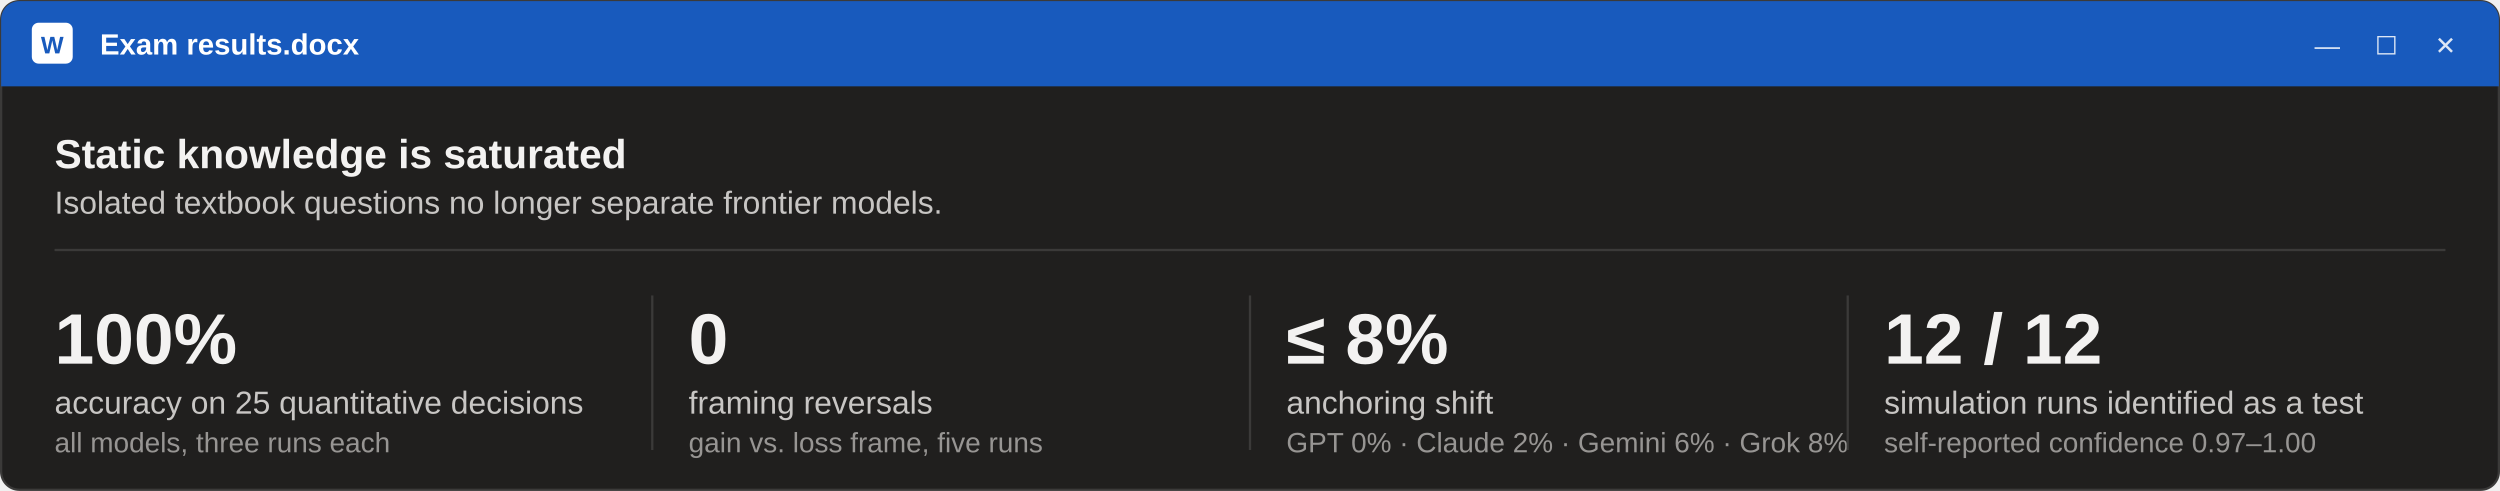
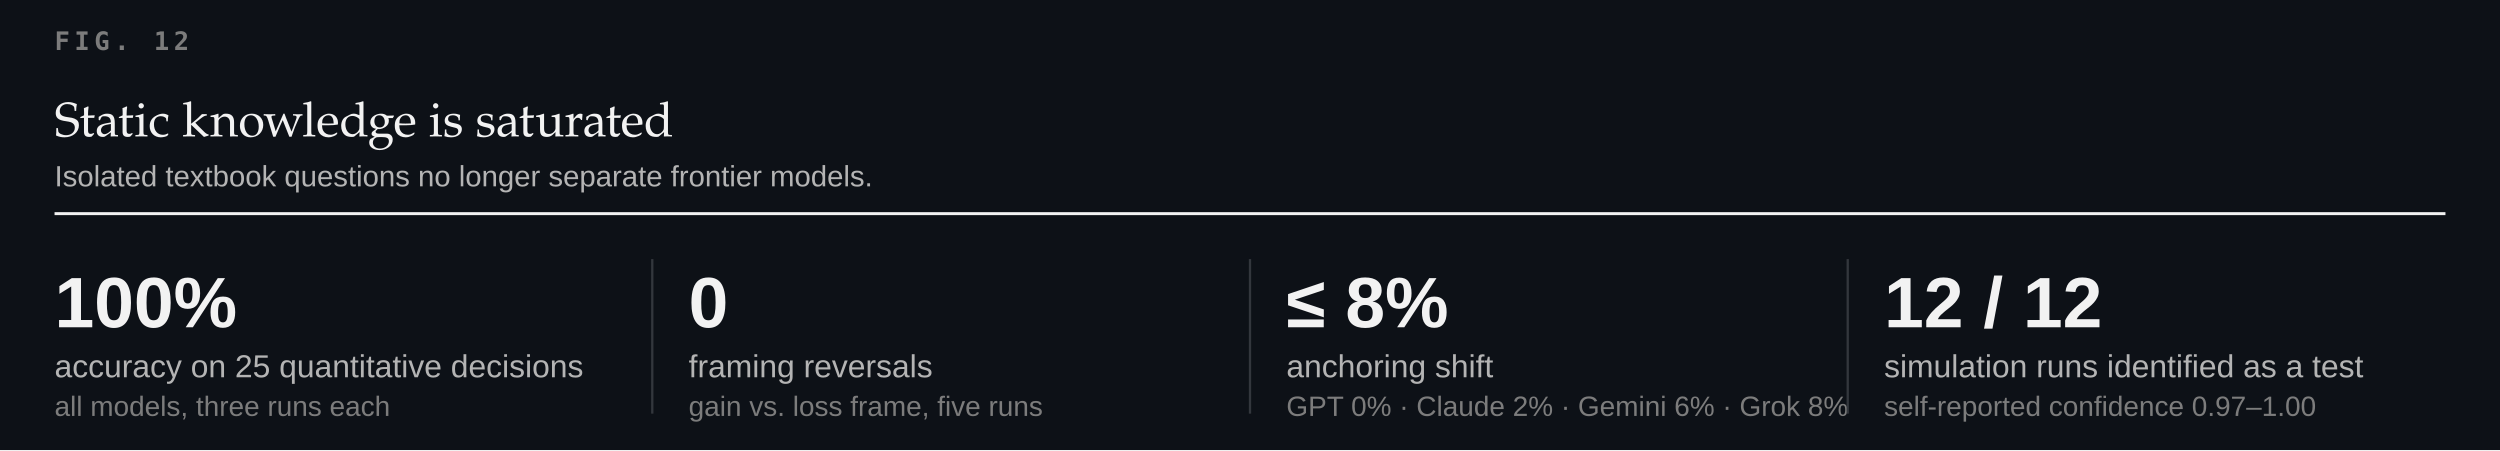
- <svg xmlns="http://www.w3.org/2000/svg" width="1100" height="216" viewBox="0 0 1100 216" role="img" aria-label="Static knowledge is saturated">
+ <svg xmlns="http://www.w3.org/2000/svg" width="1100" height="198" viewBox="0 0 1100 198" role="img" aria-label="Static knowledge is saturated">
  <defs>
    <symbol id="logo-claude" viewBox="0 0 24 24">
-       <path d="M4.709 15.955l4.72-2.647.08-.23-.08-.128H9.2l-.79-.048-2.698-.073-2.339-.097-2.266-.122-.571-.121L0 11.784l.055-.352.48-.321.686.06 1.52.103 2.278.158 1.652.097 2.449.255h.389l.055-.157-.134-.098-.103-.097-2.358-1.596-2.552-1.688-1.336-.972-.724-.491-.364-.462-.158-1.008.656-.722.881.06.225.061.893.686 1.908 1.476 2.491 1.833.365.304.145-.103.019-.073-.164-.274-1.355-2.446-1.446-2.49-.644-1.032-.17-.619a2.97 2.97 0 01-.104-.729L6.283.134 6.696 0l.996.134.42.364.62 1.414 1.002 2.229 1.555 3.03.456.898.243.832.091.255h.158V9.01l.128-1.706.237-2.095.23-2.695.08-.76.376-.91.747-.492.584.28.48.685-.067.444-.286 1.851-.559 2.903-.364 1.942h.212l.243-.242.985-1.306 1.652-2.064.73-.82.85-.904.547-.431h1.033l.76 1.129-.34 1.166-1.064 1.347-.881 1.142-1.264 1.7-.79 1.36.073.11.188-.02 2.856-.606 1.543-.28 1.841-.315.833.388.091.395-.328.807-1.969.486-2.309.462-3.439.813-.042.03.049.061 1.549.146.662.036h1.622l3.02.225.79.522.474.638-.079.485-1.215.62-1.64-.389-3.829-.91-1.312-.329h-.182v.11l1.093 1.068 2.006 1.81 2.509 2.33.127.578-.322.455-.34-.049-2.205-1.657-.851-.747-1.926-1.62h-.128v.17l.444.649 2.345 3.521.122 1.08-.17.353-.608.213-.668-.122-1.374-1.925-1.415-2.167-1.143-1.943-.14.08-.674 7.254-.316.37-.729.28-.607-.461-.322-.747.322-1.476.389-1.924.315-1.53.286-1.9.17-.632-.012-.042-.14.018-1.434 1.967-2.18 2.945-1.726 1.845-.414.164-.717-.37.067-.662.401-.589 2.388-3.036 1.44-1.882.93-1.086-.006-.158h-.055L4.132 18.56l-1.13.146-.487-.456.061-.746.231-.243 1.908-1.312-.006.006z" fill="#D97757" fill-rule="nonzero" />
+       <g fill="#f2f2f2" fill-rule="evenodd">
+         <path d="M4.709 15.955l4.72-2.647.08-.23-.08-.128H9.2l-.79-.048-2.698-.073-2.339-.097-2.266-.122-.571-.121L0 11.784l.055-.352.48-.321.686.06 1.52.103 2.278.158 1.652.097 2.449.255h.389l.055-.157-.134-.098-.103-.097-2.358-1.596-2.552-1.688-1.336-.972-.724-.491-.364-.462-.158-1.008.656-.722.881.06.225.061.893.686 1.908 1.476 2.491 1.833.365.304.145-.103.019-.073-.164-.274-1.355-2.446-1.446-2.49-.644-1.032-.17-.619a2.97 2.97 0 01-.104-.729L6.283.134 6.696 0l.996.134.42.364.62 1.414 1.002 2.229 1.555 3.03.456.898.243.832.091.255h.158V9.01l.128-1.706.237-2.095.23-2.695.08-.76.376-.91.747-.492.584.28.48.685-.067.444-.286 1.851-.559 2.903-.364 1.942h.212l.243-.242.985-1.306 1.652-2.064.73-.82.85-.904.547-.431h1.033l.76 1.129-.34 1.166-1.064 1.347-.881 1.142-1.264 1.7-.79 1.36.073.11.188-.02 2.856-.606 1.543-.28 1.841-.315.833.388.091.395-.328.807-1.969.486-2.309.462-3.439.813-.042.03.049.061 1.549.146.662.036h1.622l3.02.225.79.522.474.638-.079.485-1.215.62-1.64-.389-3.829-.91-1.312-.329h-.182v.11l1.093 1.068 2.006 1.81 2.509 2.33.127.578-.322.455-.34-.049-2.205-1.657-.851-.747-1.926-1.62h-.128v.17l.444.649 2.345 3.521.122 1.08-.17.353-.608.213-.668-.122-1.374-1.925-1.415-2.167-1.143-1.943-.14.08-.674 7.254-.316.37-.729.28-.607-.461-.322-.747.322-1.476.389-1.924.315-1.53.286-1.9.17-.632-.012-.042-.14.018-1.434 1.967-2.18 2.945-1.726 1.845-.414.164-.717-.37.067-.662.401-.589 2.388-3.036 1.44-1.882.93-1.086-.006-.158h-.055L4.132 18.56l-1.13.146-.487-.456.061-.746.231-.243 1.908-1.312-.006.006z" fill-rule="nonzero" />
+       </g>
    </symbol>
    <symbol id="logo-gpt" viewBox="0 0 24 24">
-       <g fill="#f3f2f1" fill-rule="evenodd">
+       <g fill="#f2f2f2" fill-rule="evenodd">
        <path d="M9.205 8.658v-2.26c0-.19.072-.333.238-.428l4.543-2.616c.619-.357 1.356-.523 2.117-.523 2.854 0 4.662 2.212 4.662 4.566 0 .167 0 .357-.024.547l-4.71-2.759a.797.797 0 00-.856 0l-5.97 3.473zm10.609 8.8V12.06c0-.333-.143-.57-.429-.737l-5.97-3.473 1.95-1.118a.433.433 0 01.476 0l4.543 2.617c1.309.76 2.189 2.378 2.189 3.948 0 1.808-1.07 3.473-2.76 4.163zM7.802 12.703l-1.95-1.142c-.167-.095-.239-.238-.239-.428V5.899c0-2.545 1.95-4.472 4.591-4.472 1 0 1.927.333 2.712.928L8.23 5.067c-.285.166-.428.404-.428.737v6.898zM12 15.128l-2.795-1.57v-3.33L12 8.658l2.795 1.57v3.33L12 15.128zm1.796 7.23c-1 0-1.927-.332-2.712-.927l4.686-2.712c.285-.166.428-.404.428-.737v-6.898l1.974 1.142c.167.095.238.238.238.428v5.233c0 2.545-1.974 4.472-4.614 4.472zm-5.637-5.303l-4.544-2.617c-1.308-.761-2.188-2.378-2.188-3.948A4.482 4.482 0 014.21 6.327v5.423c0 .333.143.571.428.738l5.947 3.449-1.95 1.118a.432.432 0 01-.476 0zm-.262 3.9c-2.688 0-4.662-2.021-4.662-4.519 0-.19.024-.38.047-.57l4.686 2.71c.286.167.571.167.856 0l5.97-3.448v2.26c0 .19-.07.333-.237.428l-4.543 2.616c-.619.357-1.356.523-2.117.523zm5.899 2.83a5.947 5.947 0 005.827-4.756C22.287 18.339 24 15.84 24 13.296c0-1.665-.713-3.282-1.998-4.448.119-.5.19-.999.19-1.498 0-3.401-2.759-5.947-5.946-5.947-.642 0-1.26.095-1.88.31A5.962 5.962 0 0010.205 0a5.947 5.947 0 00-5.827 4.757C1.713 5.447 0 7.945 0 10.49c0 1.666.713 3.283 1.998 4.448-.119.5-.19 1-.19 1.499 0 3.401 2.759 5.946 5.946 5.946.642 0 1.26-.095 1.88-.309a5.96 5.96 0 004.162 1.713z" />
      </g>
    </symbol>
    <symbol id="logo-gemini" viewBox="0 0 24 24">
-       <path d="M20.616 10.835a14.147 14.147 0 01-4.45-3.001 14.111 14.111 0 01-3.678-6.452.503.503 0 00-.975 0 14.134 14.134 0 01-3.679 6.452 14.155 14.155 0 01-4.45 3.001c-.65.28-1.318.505-2.002.678a.502.502 0 000 .975c.684.172 1.35.397 2.002.677a14.147 14.147 0 014.45 3.001 14.112 14.112 0 013.679 6.453.502.502 0 00.975 0c.172-.685.397-1.351.677-2.003a14.145 14.145 0 013.001-4.45 14.113 14.113 0 016.453-3.678.503.503 0 000-.975 13.245 13.245 0 01-2.003-.678z" fill="#3186FF" />
-       <path d="M20.616 10.835a14.147 14.147 0 01-4.45-3.001 14.111 14.111 0 01-3.678-6.452.503.503 0 00-.975 0 14.134 14.134 0 01-3.679 6.452 14.155 14.155 0 01-4.45 3.001c-.65.28-1.318.505-2.002.678a.502.502 0 000 .975c.684.172 1.35.397 2.002.677a14.147 14.147 0 014.45 3.001 14.112 14.112 0 013.679 6.453.502.502 0 00.975 0c.172-.685.397-1.351.677-2.003a14.145 14.145 0 013.001-4.45 14.113 14.113 0 016.453-3.678.503.503 0 000-.975 13.245 13.245 0 01-2.003-.678z" fill="url(#lobe-icons-gemini-0-_R_0_)" />
-       <path d="M20.616 10.835a14.147 14.147 0 01-4.45-3.001 14.111 14.111 0 01-3.678-6.452.503.503 0 00-.975 0 14.134 14.134 0 01-3.679 6.452 14.155 14.155 0 01-4.45 3.001c-.65.28-1.318.505-2.002.678a.502.502 0 000 .975c.684.172 1.35.397 2.002.677a14.147 14.147 0 014.45 3.001 14.112 14.112 0 013.679 6.453.502.502 0 00.975 0c.172-.685.397-1.351.677-2.003a14.145 14.145 0 013.001-4.45 14.113 14.113 0 016.453-3.678.503.503 0 000-.975 13.245 13.245 0 01-2.003-.678z" fill="url(#lobe-icons-gemini-1-_R_0_)" />
-       <path d="M20.616 10.835a14.147 14.147 0 01-4.45-3.001 14.111 14.111 0 01-3.678-6.452.503.503 0 00-.975 0 14.134 14.134 0 01-3.679 6.452 14.155 14.155 0 01-4.45 3.001c-.65.28-1.318.505-2.002.678a.502.502 0 000 .975c.684.172 1.35.397 2.002.677a14.147 14.147 0 014.45 3.001 14.112 14.112 0 013.679 6.453.502.502 0 00.975 0c.172-.685.397-1.351.677-2.003a14.145 14.145 0 013.001-4.45 14.113 14.113 0 016.453-3.678.503.503 0 000-.975 13.245 13.245 0 01-2.003-.678z" fill="url(#lobe-icons-gemini-2-_R_0_)" />
-       <defs>
-         <linearGradient gradientUnits="userSpaceOnUse" id="lobe-icons-gemini-0-_R_0_" x1="7" x2="11" y1="15.5" y2="12">
-           <stop stop-color="#08B962" />
-           <stop offset="1" stop-color="#08B962" stop-opacity="0" />
-         </linearGradient>
-         <linearGradient gradientUnits="userSpaceOnUse" id="lobe-icons-gemini-1-_R_0_" x1="8" x2="11.5" y1="5.5" y2="11">
-           <stop stop-color="#F94543" />
-           <stop offset="1" stop-color="#F94543" stop-opacity="0" />
-         </linearGradient>
-         <linearGradient gradientUnits="userSpaceOnUse" id="lobe-icons-gemini-2-_R_0_" x1="3.5" x2="17.5" y1="13.5" y2="12">
-           <stop stop-color="#FABC12" />
-           <stop offset=".46" stop-color="#FABC12" stop-opacity="0" />
-         </linearGradient>
-       </defs>
+       <g fill="#f2f2f2" fill-rule="evenodd">
+         <path d="M20.616 10.835a14.147 14.147 0 01-4.45-3.001 14.111 14.111 0 01-3.678-6.452.503.503 0 00-.975 0 14.134 14.134 0 01-3.679 6.452 14.155 14.155 0 01-4.45 3.001c-.65.28-1.318.505-2.002.678a.502.502 0 000 .975c.684.172 1.35.397 2.002.677a14.147 14.147 0 014.45 3.001 14.112 14.112 0 013.679 6.453.502.502 0 00.975 0c.172-.685.397-1.351.677-2.003a14.145 14.145 0 013.001-4.45 14.113 14.113 0 016.453-3.678.503.503 0 000-.975 13.245 13.245 0 01-2.003-.678z" />
+         <path d="M20.616 10.835a14.147 14.147 0 01-4.45-3.001 14.111 14.111 0 01-3.678-6.452.503.503 0 00-.975 0 14.134 14.134 0 01-3.679 6.452 14.155 14.155 0 01-4.45 3.001c-.65.28-1.318.505-2.002.678a.502.502 0 000 .975c.684.172 1.35.397 2.002.677a14.147 14.147 0 014.45 3.001 14.112 14.112 0 013.679 6.453.502.502 0 00.975 0c.172-.685.397-1.351.677-2.003a14.145 14.145 0 013.001-4.45 14.113 14.113 0 016.453-3.678.503.503 0 000-.975 13.245 13.245 0 01-2.003-.678z" />
+         <path d="M20.616 10.835a14.147 14.147 0 01-4.45-3.001 14.111 14.111 0 01-3.678-6.452.503.503 0 00-.975 0 14.134 14.134 0 01-3.679 6.452 14.155 14.155 0 01-4.45 3.001c-.65.28-1.318.505-2.002.678a.502.502 0 000 .975c.684.172 1.35.397 2.002.677a14.147 14.147 0 014.45 3.001 14.112 14.112 0 013.679 6.453.502.502 0 00.975 0c.172-.685.397-1.351.677-2.003a14.145 14.145 0 013.001-4.45 14.113 14.113 0 016.453-3.678.503.503 0 000-.975 13.245 13.245 0 01-2.003-.678z" />
+         <path d="M20.616 10.835a14.147 14.147 0 01-4.45-3.001 14.111 14.111 0 01-3.678-6.452.503.503 0 00-.975 0 14.134 14.134 0 01-3.679 6.452 14.155 14.155 0 01-4.45 3.001c-.65.28-1.318.505-2.002.678a.502.502 0 000 .975c.684.172 1.35.397 2.002.677a14.147 14.147 0 014.45 3.001 14.112 14.112 0 013.679 6.453.502.502 0 00.975 0c.172-.685.397-1.351.677-2.003a14.145 14.145 0 013.001-4.45 14.113 14.113 0 016.453-3.678.503.503 0 000-.975 13.245 13.245 0 01-2.003-.678z" />
+       </g>
    </symbol>
    <symbol id="logo-grok" viewBox="0 0 24 24">
-       <g fill="#f3f2f1" fill-rule="evenodd">
+       <g fill="#f2f2f2" fill-rule="evenodd">
        <path d="M9.27 15.29l7.978-5.897c.391-.29.95-.177 1.137.272.98 2.369.542 5.215-1.41 7.169-1.951 1.954-4.667 2.382-7.149 1.406l-2.711 1.257c3.889 2.661 8.611 2.003 11.562-.953 2.341-2.344 3.066-5.539 2.388-8.42l.006.007c-.983-4.232.242-5.924 2.75-9.383.06-.082.12-.164.179-.248l-3.301 3.305v-.01L9.267 15.292M7.623 16.723c-2.792-2.67-2.31-6.801.071-9.184 1.761-1.763 4.647-2.483 7.166-1.425l2.705-1.25a7.808 7.808 0 00-1.829-1A8.975 8.975 0 005.984 5.83c-2.533 2.536-3.33 6.436-1.962 9.764 1.022 2.487-.653 4.246-2.34 6.022-.599.63-1.199 1.259-1.682 1.925l7.62-6.815" />
      </g>
    </symbol>
  </defs>
-   <rect x="0.5" y="0.5" width="1099" height="215" rx="8" fill="#201f1e" stroke="#3b3a39" />
-   <path d="M8.5 0.5 H1091.5 A8 8 0 0 1 1099.5 8.5 V38 H0.5 V8.5 A8 8 0 0 1 8.5 0.5 Z" fill="#185abd" />
-   <rect x="14" y="10" width="18" height="18" rx="3" fill="#ffffff" />
-   <text x="23.0" y="23.5" font-family="'Segoe UI',Aptos,-apple-system,BlinkMacSystemFont,'Helvetica Neue',Arial,sans-serif" font-size="10.6" font-weight="800" fill="#185abd" text-anchor="middle">W</text>
-   <text x="44.0" y="24.0" font-family="'Segoe UI',Aptos,-apple-system,BlinkMacSystemFont,'Helvetica Neue',Arial,sans-serif" font-size="12.9" font-weight="600" fill="#ffffff" text-anchor="start">Exam results.docx</text>
-   <text x="1024.0" y="24.0" font-family="'Segoe UI',Aptos,-apple-system,BlinkMacSystemFont,'Helvetica Neue',Arial,sans-serif" font-size="11.2" font-weight="400" fill="#ffffff" text-anchor="middle" opacity="0.85">—</text>
-   <text x="1050.0" y="24.0" font-family="'Segoe UI',Aptos,-apple-system,BlinkMacSystemFont,'Helvetica Neue',Arial,sans-serif" font-size="11.2" font-weight="400" fill="#ffffff" text-anchor="middle" opacity="0.85">☐</text>
-   <text x="1076.0" y="24.0" font-family="'Segoe UI',Aptos,-apple-system,BlinkMacSystemFont,'Helvetica Neue',Arial,sans-serif" font-size="11.2" font-weight="400" fill="#ffffff" text-anchor="middle" opacity="0.85">✕</text>
-   <g transform="translate(0,42)">
-     <text x="24.0" y="32.0" font-family="'Segoe UI',Aptos,-apple-system,BlinkMacSystemFont,'Helvetica Neue',Arial,sans-serif" font-size="17.9" font-weight="600" fill="#f3f2f1" text-anchor="start">Static knowledge is saturated</text>
-     <text x="24.0" y="52.0" font-family="'Segoe UI',Aptos,-apple-system,BlinkMacSystemFont,'Helvetica Neue',Arial,sans-serif" font-size="14.0" font-weight="400" fill="#c8c6c4" text-anchor="start">Isolated textbook questions no longer separate frontier models.</text>
-     <line x1="24.0" x2="1076.0" y1="68.0" y2="68.0" stroke="#3b3a39" stroke-width="1" />
-     <text x="24.0" y="118.0" font-family="'Segoe UI',Aptos,-apple-system,BlinkMacSystemFont,'Helvetica Neue',Arial,sans-serif" font-size="31.4" font-weight="600" fill="#f3f2f1" text-anchor="start">100%</text>
-     <text x="24.0" y="140.0" font-family="'Segoe UI',Aptos,-apple-system,BlinkMacSystemFont,'Helvetica Neue',Arial,sans-serif" font-size="14.0" font-weight="400" fill="#c8c6c4" text-anchor="start">accuracy on 25 quantitative decisions</text>
-     <text x="24.0" y="157.0" font-family="'Segoe UI',Aptos,-apple-system,BlinkMacSystemFont,'Helvetica Neue',Arial,sans-serif" font-size="12.3" font-weight="400" fill="#979593" text-anchor="start">all models, three runs each</text>
-     <line x1="287.0" x2="287.0" y1="88.0" y2="156.0" stroke="#3b3a39" stroke-width="1" />
-     <text x="303.0" y="118.0" font-family="'Segoe UI',Aptos,-apple-system,BlinkMacSystemFont,'Helvetica Neue',Arial,sans-serif" font-size="31.4" font-weight="600" fill="#f3f2f1" text-anchor="start">0</text>
-     <text x="303.0" y="140.0" font-family="'Segoe UI',Aptos,-apple-system,BlinkMacSystemFont,'Helvetica Neue',Arial,sans-serif" font-size="14.0" font-weight="400" fill="#c8c6c4" text-anchor="start">framing reversals</text>
-     <text x="303.0" y="157.0" font-family="'Segoe UI',Aptos,-apple-system,BlinkMacSystemFont,'Helvetica Neue',Arial,sans-serif" font-size="12.3" font-weight="400" fill="#979593" text-anchor="start">gain vs. loss frame, five runs</text>
-     <line x1="550.0" x2="550.0" y1="88.0" y2="156.0" stroke="#3b3a39" stroke-width="1" />
-     <text x="566.0" y="118.0" font-family="'Segoe UI',Aptos,-apple-system,BlinkMacSystemFont,'Helvetica Neue',Arial,sans-serif" font-size="31.4" font-weight="600" fill="#f3f2f1" text-anchor="start">≤ 8%</text>
-     <text x="566.0" y="140.0" font-family="'Segoe UI',Aptos,-apple-system,BlinkMacSystemFont,'Helvetica Neue',Arial,sans-serif" font-size="14.0" font-weight="400" fill="#c8c6c4" text-anchor="start">anchoring shift</text>
-     <text x="566.0" y="157.0" font-family="'Segoe UI',Aptos,-apple-system,BlinkMacSystemFont,'Helvetica Neue',Arial,sans-serif" font-size="12.3" font-weight="400" fill="#979593" text-anchor="start">GPT 0% · Claude 2% · Gemini 6% · Grok 8%</text>
-     <line x1="813.0" x2="813.0" y1="88.0" y2="156.0" stroke="#3b3a39" stroke-width="1" />
-     <text x="829.0" y="118.0" font-family="'Segoe UI',Aptos,-apple-system,BlinkMacSystemFont,'Helvetica Neue',Arial,sans-serif" font-size="31.4" font-weight="600" fill="#f3f2f1" text-anchor="start">12 / 12</text>
-     <text x="829.0" y="140.0" font-family="'Segoe UI',Aptos,-apple-system,BlinkMacSystemFont,'Helvetica Neue',Arial,sans-serif" font-size="14.0" font-weight="400" fill="#c8c6c4" text-anchor="start">simulation runs identified as a test</text>
-     <text x="829.0" y="157.0" font-family="'Segoe UI',Aptos,-apple-system,BlinkMacSystemFont,'Helvetica Neue',Arial,sans-serif" font-size="12.3" font-weight="400" fill="#979593" text-anchor="start">self-reported confidence 0.97–1.00</text>
+   <rect width="1100" height="198" fill="#0d1117" />
+   <text x="24.0" y="22.0" font-family="ui-monospace,SFMono-Regular,Menlo,Consolas,monospace" font-size="11.2" font-weight="600" fill="#7c7c7c" text-anchor="start" letter-spacing="2">FIG. 12</text>
+   <g transform="translate(0,26)">
+     <text x="24.0" y="34.0" font-family="'Source Serif 4','Source Serif Pro',Charter,'Iowan Old Style','Palatino Linotype',Georgia,serif" font-size="21.3" font-weight="500" fill="#f2f2f2" text-anchor="start">Static knowledge is saturated</text>
+     <text x="24.0" y="56.0" font-family="'Segoe UI',Aptos,-apple-system,BlinkMacSystemFont,'Helvetica Neue',Arial,sans-serif" font-size="12.9" font-weight="400" fill="#b4b4b4" text-anchor="start">Isolated textbook questions no longer separate frontier models.</text>
+     <line x1="24.0" x2="1076.0" y1="68.0" y2="68.0" stroke="#f2f2f2" stroke-width="1.3" />
+     <text x="24.0" y="118.0" font-family="'Segoe UI',Aptos,-apple-system,BlinkMacSystemFont,'Helvetica Neue',Arial,sans-serif" font-size="31.4" font-weight="600" fill="#f2f2f2" text-anchor="start">100%</text>
+     <text x="24.0" y="140.0" font-family="'Segoe UI',Aptos,-apple-system,BlinkMacSystemFont,'Helvetica Neue',Arial,sans-serif" font-size="14.0" font-weight="400" fill="#b4b4b4" text-anchor="start">accuracy on 25 quantitative decisions</text>
+     <text x="24.0" y="157.0" font-family="'Segoe UI',Aptos,-apple-system,BlinkMacSystemFont,'Helvetica Neue',Arial,sans-serif" font-size="12.3" font-weight="400" fill="#7c7c7c" text-anchor="start">all models, three runs each</text>
+     <line x1="287.0" x2="287.0" y1="88.0" y2="156.0" stroke="#33373d" stroke-width="1" />
+     <text x="303.0" y="118.0" font-family="'Segoe UI',Aptos,-apple-system,BlinkMacSystemFont,'Helvetica Neue',Arial,sans-serif" font-size="31.4" font-weight="600" fill="#f2f2f2" text-anchor="start">0</text>
+     <text x="303.0" y="140.0" font-family="'Segoe UI',Aptos,-apple-system,BlinkMacSystemFont,'Helvetica Neue',Arial,sans-serif" font-size="14.0" font-weight="400" fill="#b4b4b4" text-anchor="start">framing reversals</text>
+     <text x="303.0" y="157.0" font-family="'Segoe UI',Aptos,-apple-system,BlinkMacSystemFont,'Helvetica Neue',Arial,sans-serif" font-size="12.3" font-weight="400" fill="#7c7c7c" text-anchor="start">gain vs. loss frame, five runs</text>
+     <line x1="550.0" x2="550.0" y1="88.0" y2="156.0" stroke="#33373d" stroke-width="1" />
+     <text x="566.0" y="118.0" font-family="'Segoe UI',Aptos,-apple-system,BlinkMacSystemFont,'Helvetica Neue',Arial,sans-serif" font-size="31.4" font-weight="600" fill="#f2f2f2" text-anchor="start">≤ 8%</text>
+     <text x="566.0" y="140.0" font-family="'Segoe UI',Aptos,-apple-system,BlinkMacSystemFont,'Helvetica Neue',Arial,sans-serif" font-size="14.0" font-weight="400" fill="#b4b4b4" text-anchor="start">anchoring shift</text>
+     <text x="566.0" y="157.0" font-family="'Segoe UI',Aptos,-apple-system,BlinkMacSystemFont,'Helvetica Neue',Arial,sans-serif" font-size="12.3" font-weight="400" fill="#7c7c7c" text-anchor="start">GPT 0% · Claude 2% · Gemini 6% · Grok 8%</text>
+     <line x1="813.0" x2="813.0" y1="88.0" y2="156.0" stroke="#33373d" stroke-width="1" />
+     <text x="829.0" y="118.0" font-family="'Segoe UI',Aptos,-apple-system,BlinkMacSystemFont,'Helvetica Neue',Arial,sans-serif" font-size="31.4" font-weight="600" fill="#f2f2f2" text-anchor="start">12 / 12</text>
+     <text x="829.0" y="140.0" font-family="'Segoe UI',Aptos,-apple-system,BlinkMacSystemFont,'Helvetica Neue',Arial,sans-serif" font-size="14.0" font-weight="400" fill="#b4b4b4" text-anchor="start">simulation runs identified as a test</text>
+     <text x="829.0" y="157.0" font-family="'Segoe UI',Aptos,-apple-system,BlinkMacSystemFont,'Helvetica Neue',Arial,sans-serif" font-size="12.3" font-weight="400" fill="#7c7c7c" text-anchor="start">self-reported confidence 0.97–1.00</text>
  </g>
</svg>
